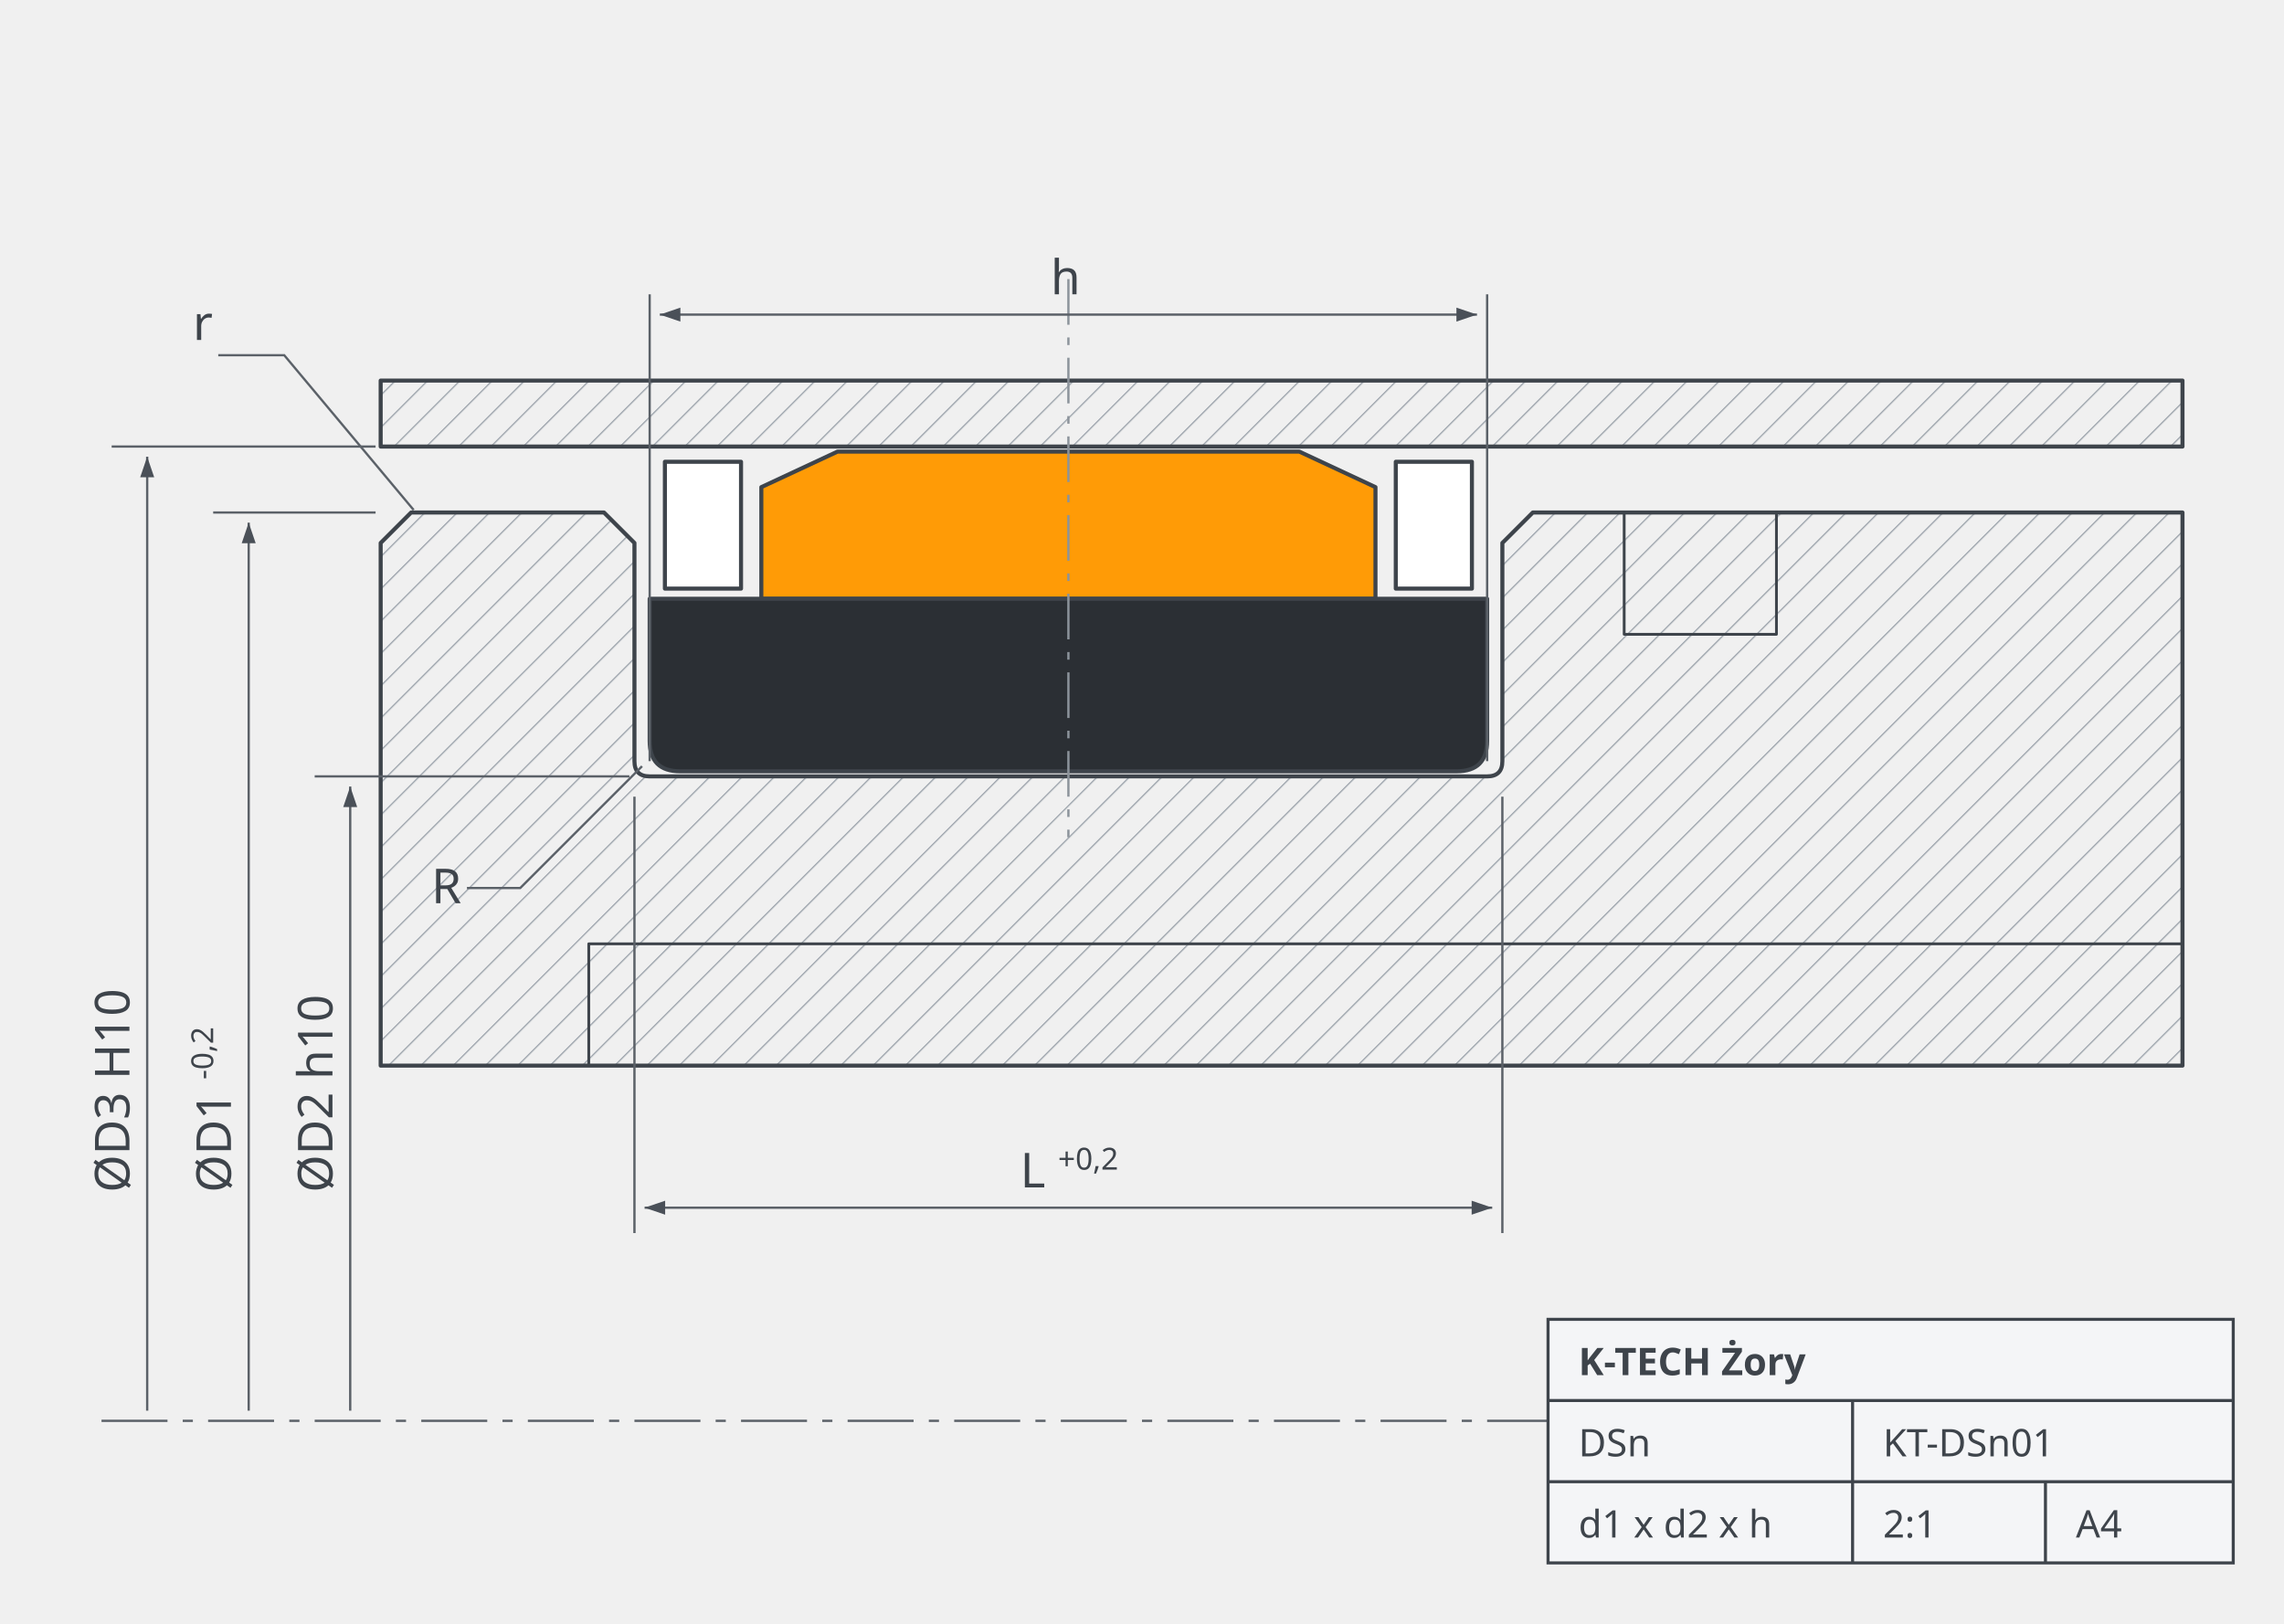
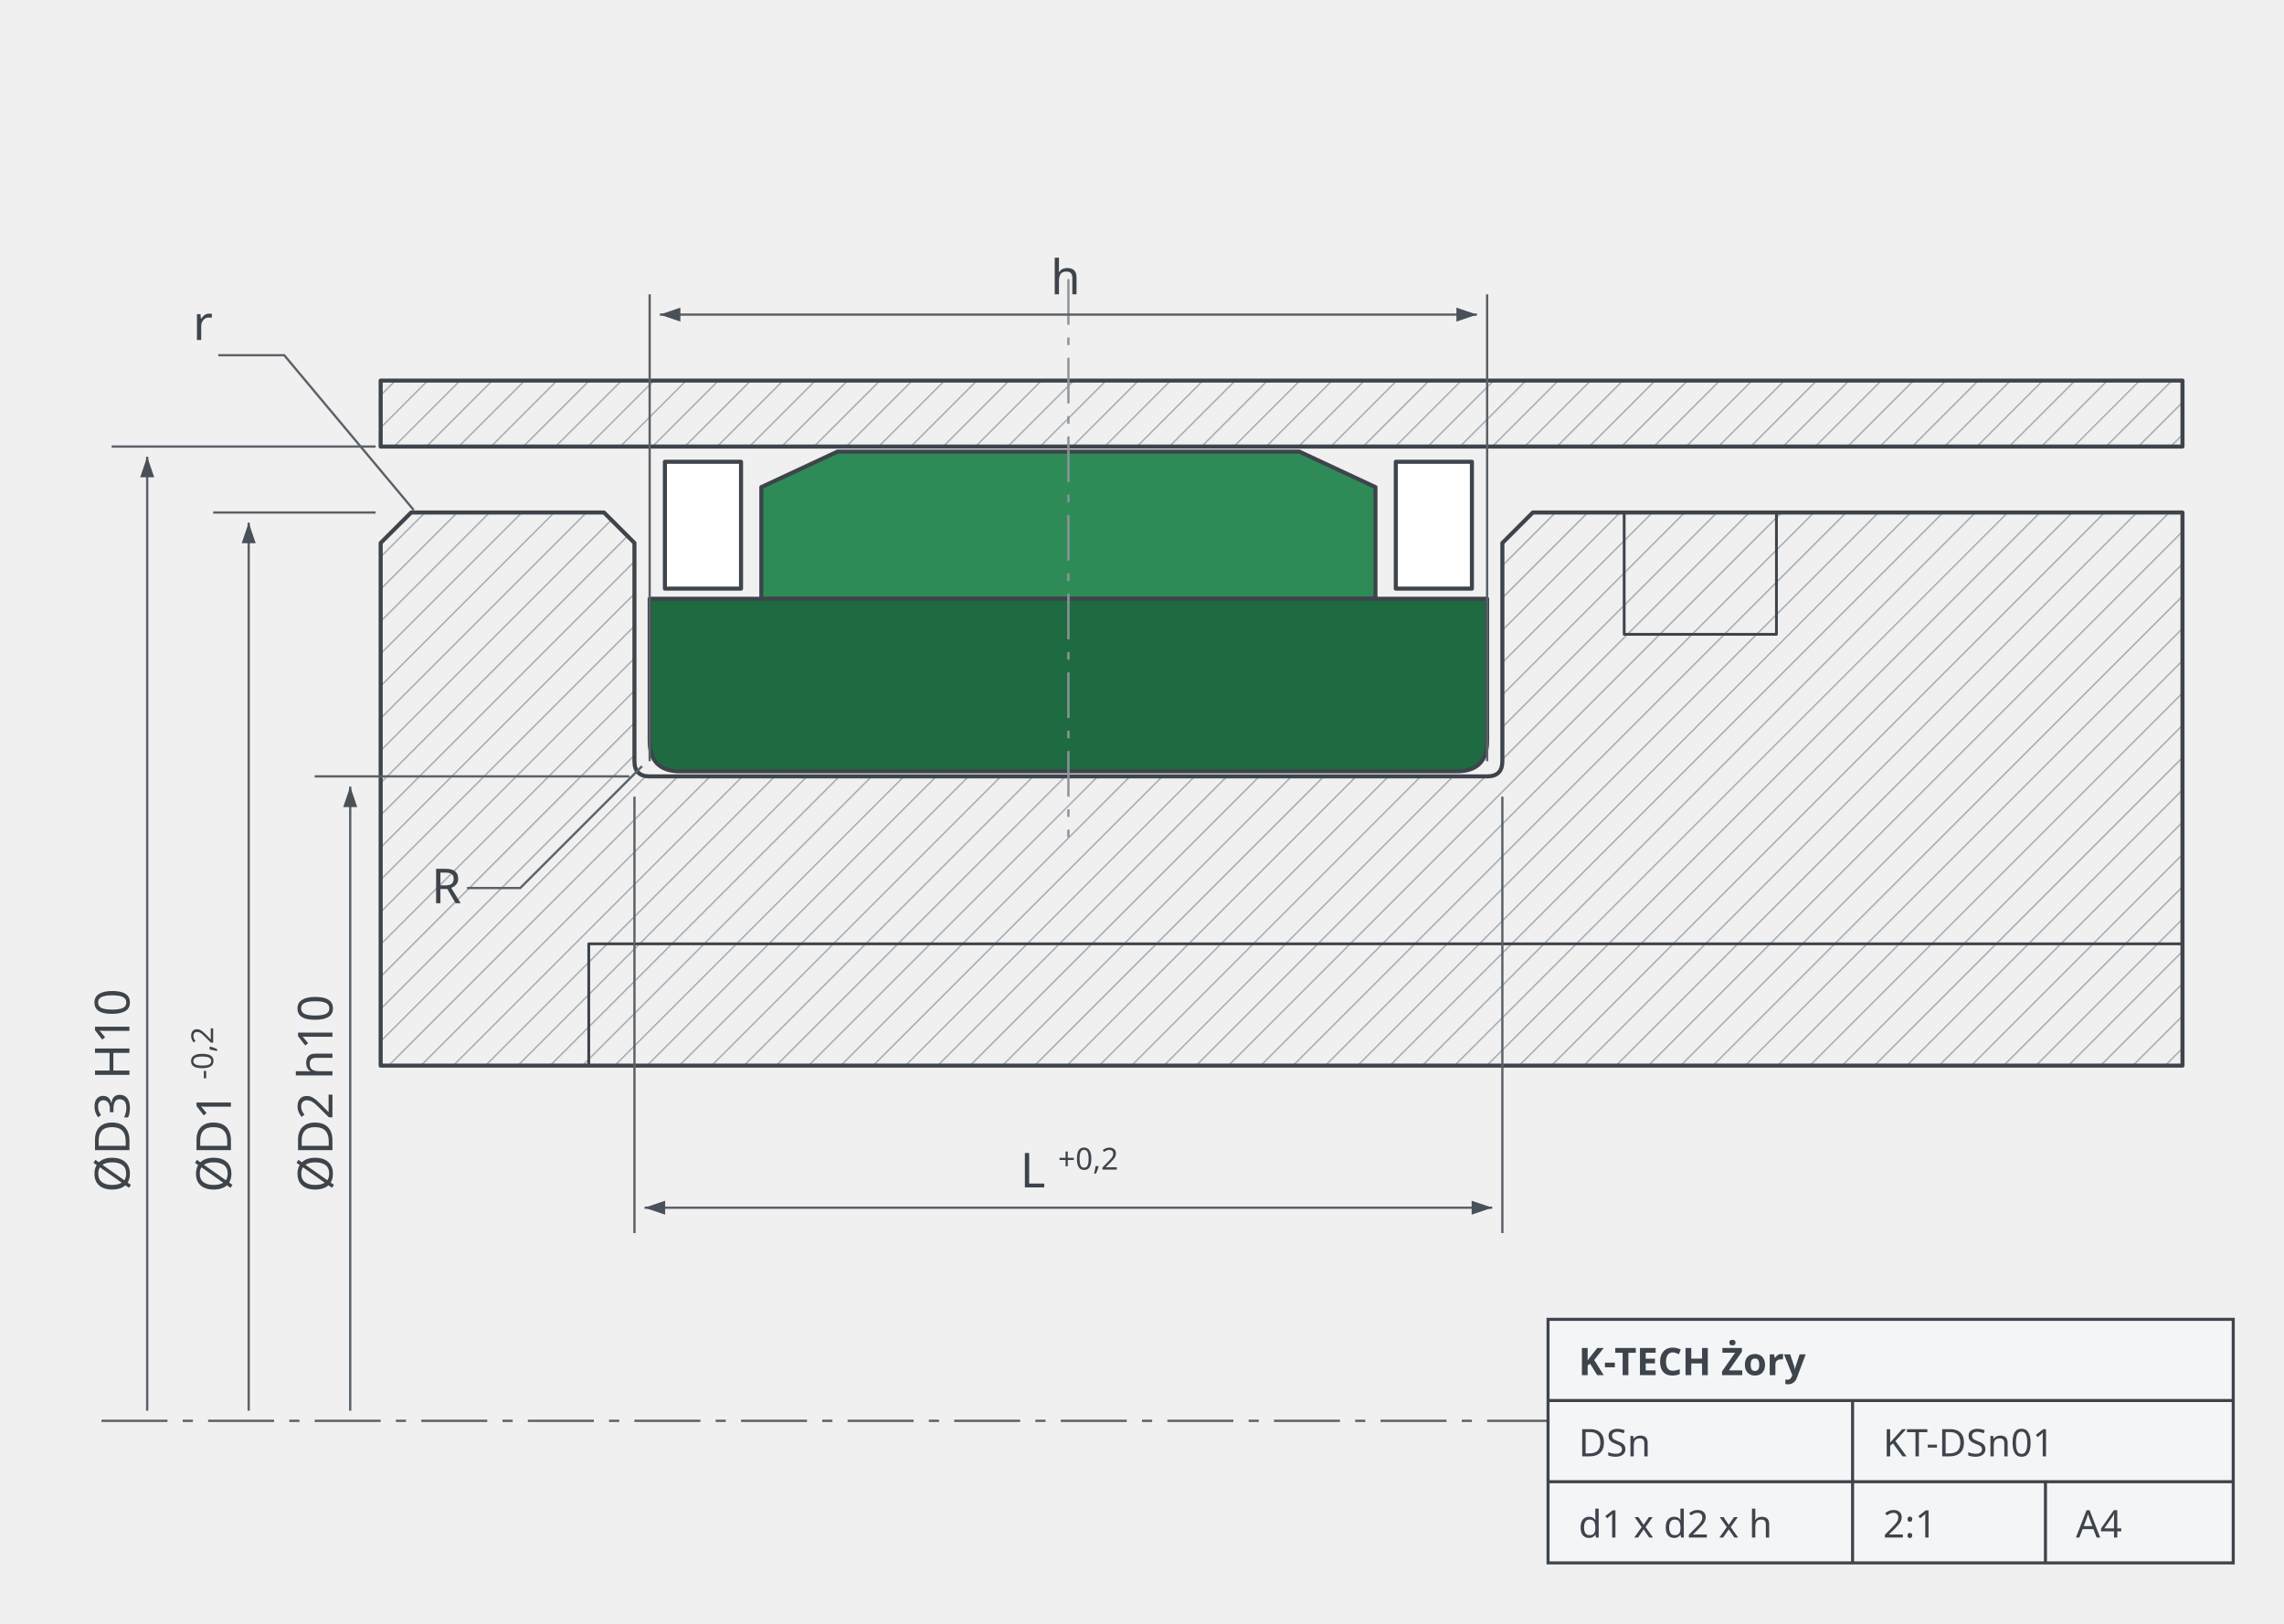
<svg class="hero-rys" viewBox="0 0 900 640" preserveAspectRatio="xMidYMid meet" aria-hidden="true" focusable="false">
  <defs>
    <pattern id="kres" width="9" height="9" patternUnits="userSpaceOnUse" patternTransform="rotate(45)">
      <line x1="0" y1="0" x2="0" y2="9" stroke="#9EA5AD" stroke-width="1" />
    </pattern>
    <marker id="gr" viewBox="0 0 10 10" refX="10" refY="5" markerWidth="9" markerHeight="9" orient="auto-start-reverse">
      <path d="M0 1.6 10 5 0 8.4Z" fill="#4A5058" />
    </marker>
  </defs>
  <g fill="none" stroke="#3E444B" stroke-width="1.6" stroke-linejoin="round">
    <rect x="150" y="150" width="710" height="26" fill="url(#kres)" />
    <path d="M150 214 162 202H238L250 214V300Q250 306 256 306H586Q592 306 592 300V214L604 202H860V420H150Z" fill="url(#kres)" />
    <path d="M232 420V372H860" stroke-width="1.1" />
    <path d="M640 202V250H700V202" stroke-width="1.1" />
    <path d="M262 182H292V232H262Z" fill="#fff" />
    <path d="M550 182H580V232H550Z" fill="#fff" />
-     <path d="M300 236 300 192 330 178H512L542 192V236Z" fill="#FF9B06" stroke="#3E444B" />
-     <path d="M256 236H586V292Q586 304 574 304H268Q256 304 256 292Z" fill="#2B2F34" />
+     <path d="M300 236 300 192 330 178H512L542 192V236Z" fill="#2E8B57" stroke="#3E444B" />
+     <path d="M256 236H586V292Q586 304 574 304H268Q256 304 256 292Z" fill="#1F6B41" />
  </g>
  <g fill="none" stroke="#5B6168" stroke-width=".9">
    <path d="M40 560H880" stroke-dasharray="26 6 4 6" />
    <path d="M421 110V330" stroke-dasharray="18 5 3 5" stroke="#8C939B" />
    <path d="M44 176H148M84 202H148M124 306H248M256 116V300M586 116V300M250 314V486M592 314V486" />
    <path d="M58 556V180" marker-end="url(#gr)" />
    <path d="M98 556V206" marker-end="url(#gr)" />
    <path d="M138 556V310" marker-end="url(#gr)" />
    <path d="M260 124H582" marker-start="url(#gr)" marker-end="url(#gr)" />
    <path d="M254 476H588" marker-start="url(#gr)" marker-end="url(#gr)" />
    <path d="M163 201 112 140H86" />
    <path d="M253 302 205 350H184" />
  </g>
  <g fill="#3E444B" font-family="Barlow,sans-serif" font-size="19">
    <text transform="translate(51 470) rotate(-90)">ØD3 H10</text>
    <text transform="translate(91 470) rotate(-90)">ØD1 <tspan font-size="12" dy="-7">-0,2</tspan>
    </text>
    <text transform="translate(131 470) rotate(-90)">ØD2 h10</text>
    <text x="414" y="116">h</text>
    <text x="402" y="468">L <tspan font-size="12" dy="-7">+0,2</tspan>
    </text>
    <text x="76" y="134">r</text>
    <text x="170" y="356">R</text>
  </g>
  <g fill="none" stroke="#3E444B" stroke-width="1.2">
    <rect x="610" y="520" width="270" height="96" fill="#F4F5F7" />
    <path d="M610 552H880M610 584H880M730 552V616M806 584V616" />
  </g>
  <g fill="#3E444B" font-family="Barlow,sans-serif" font-size="15">
    <text x="622" y="542" font-weight="600">K-TECH Żory</text>
    <text x="622" y="574">DSn</text>
    <text x="742" y="574">KT-DSn01</text>
    <text x="622" y="606">d1 x d2 x h</text>
    <text x="742" y="606">2:1</text>
    <text x="818" y="606">A4</text>
  </g>
</svg>
